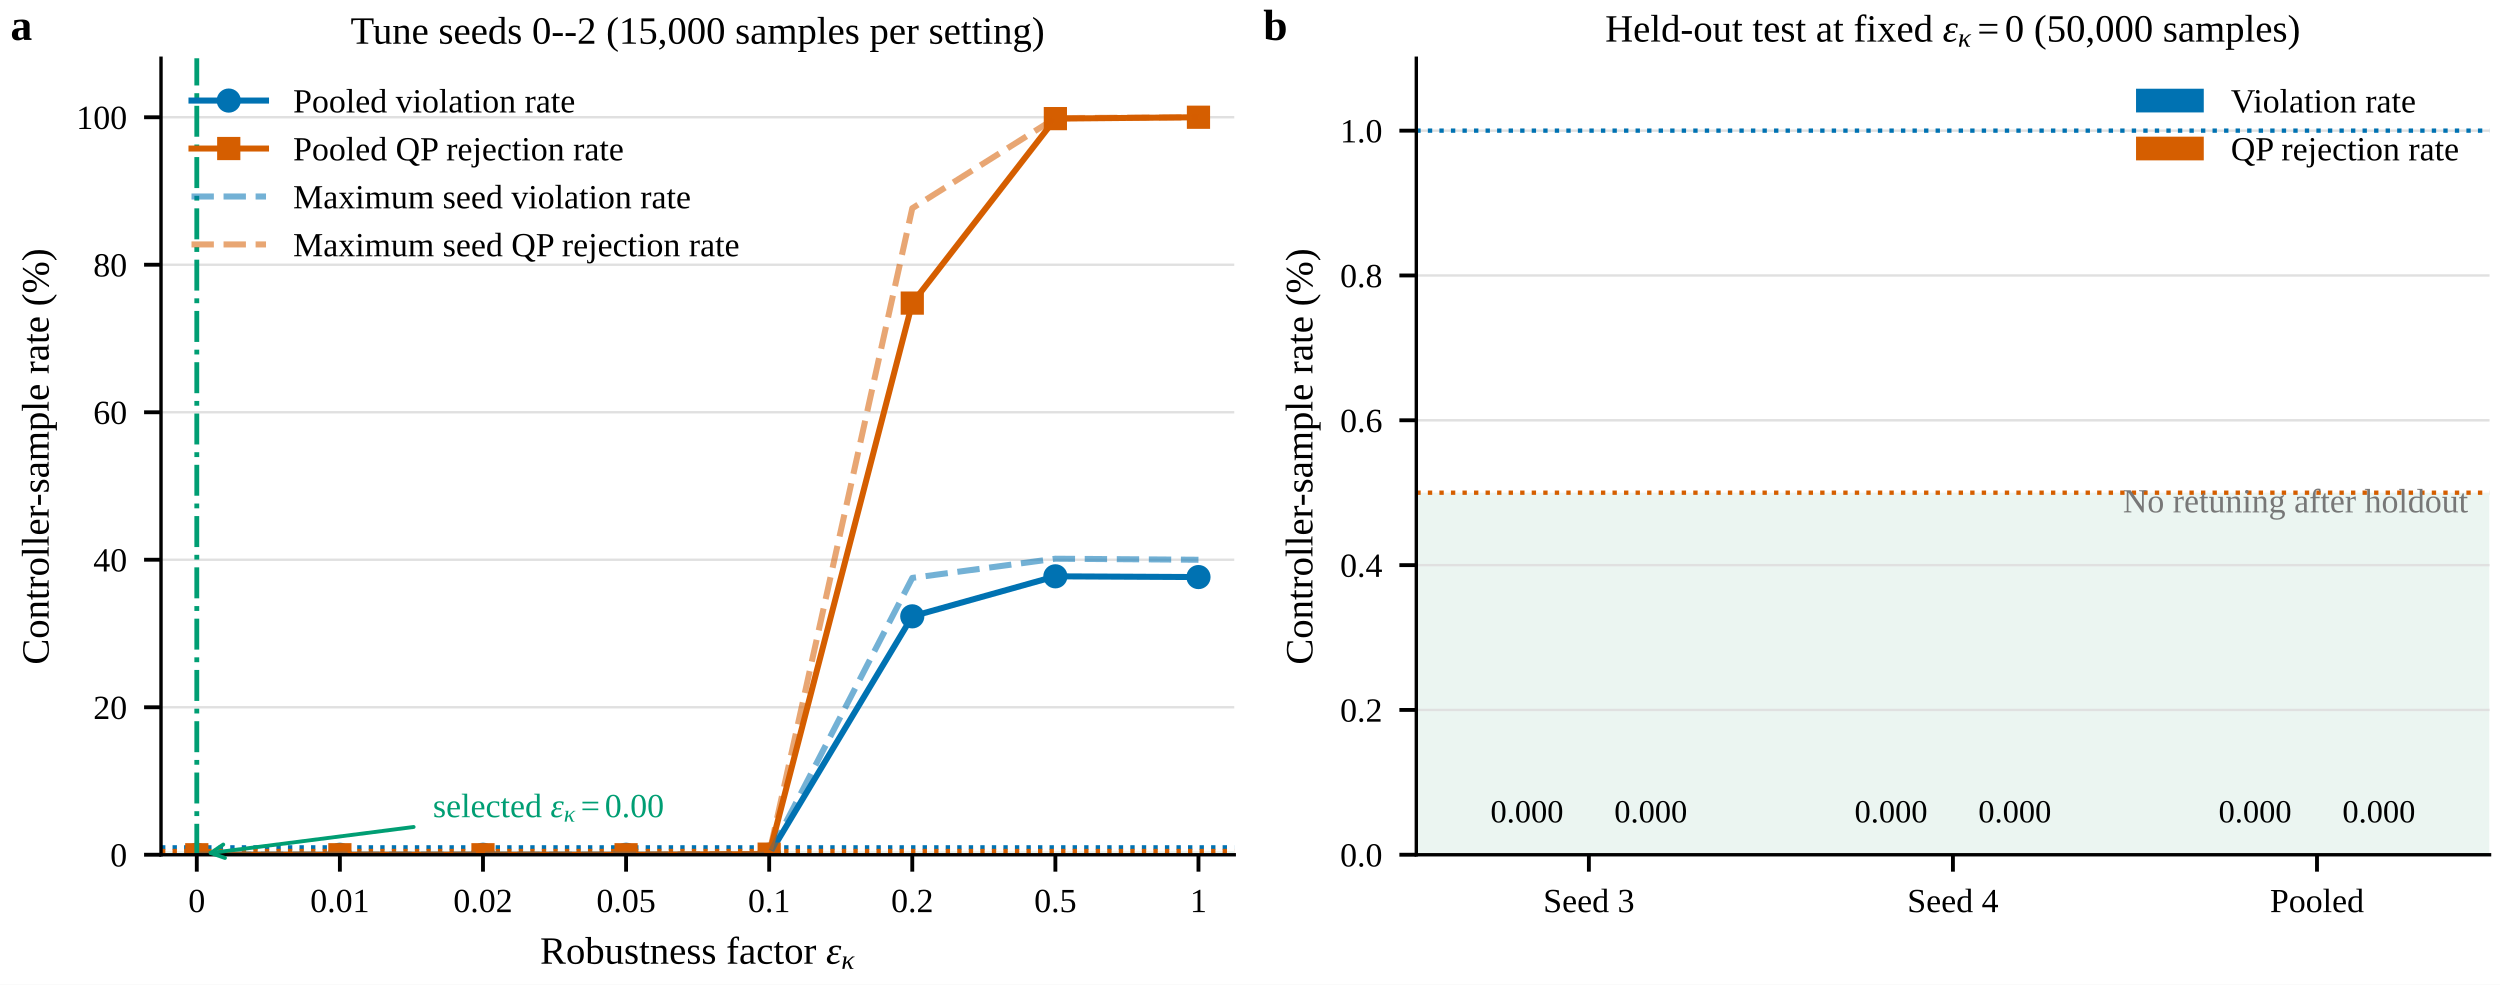
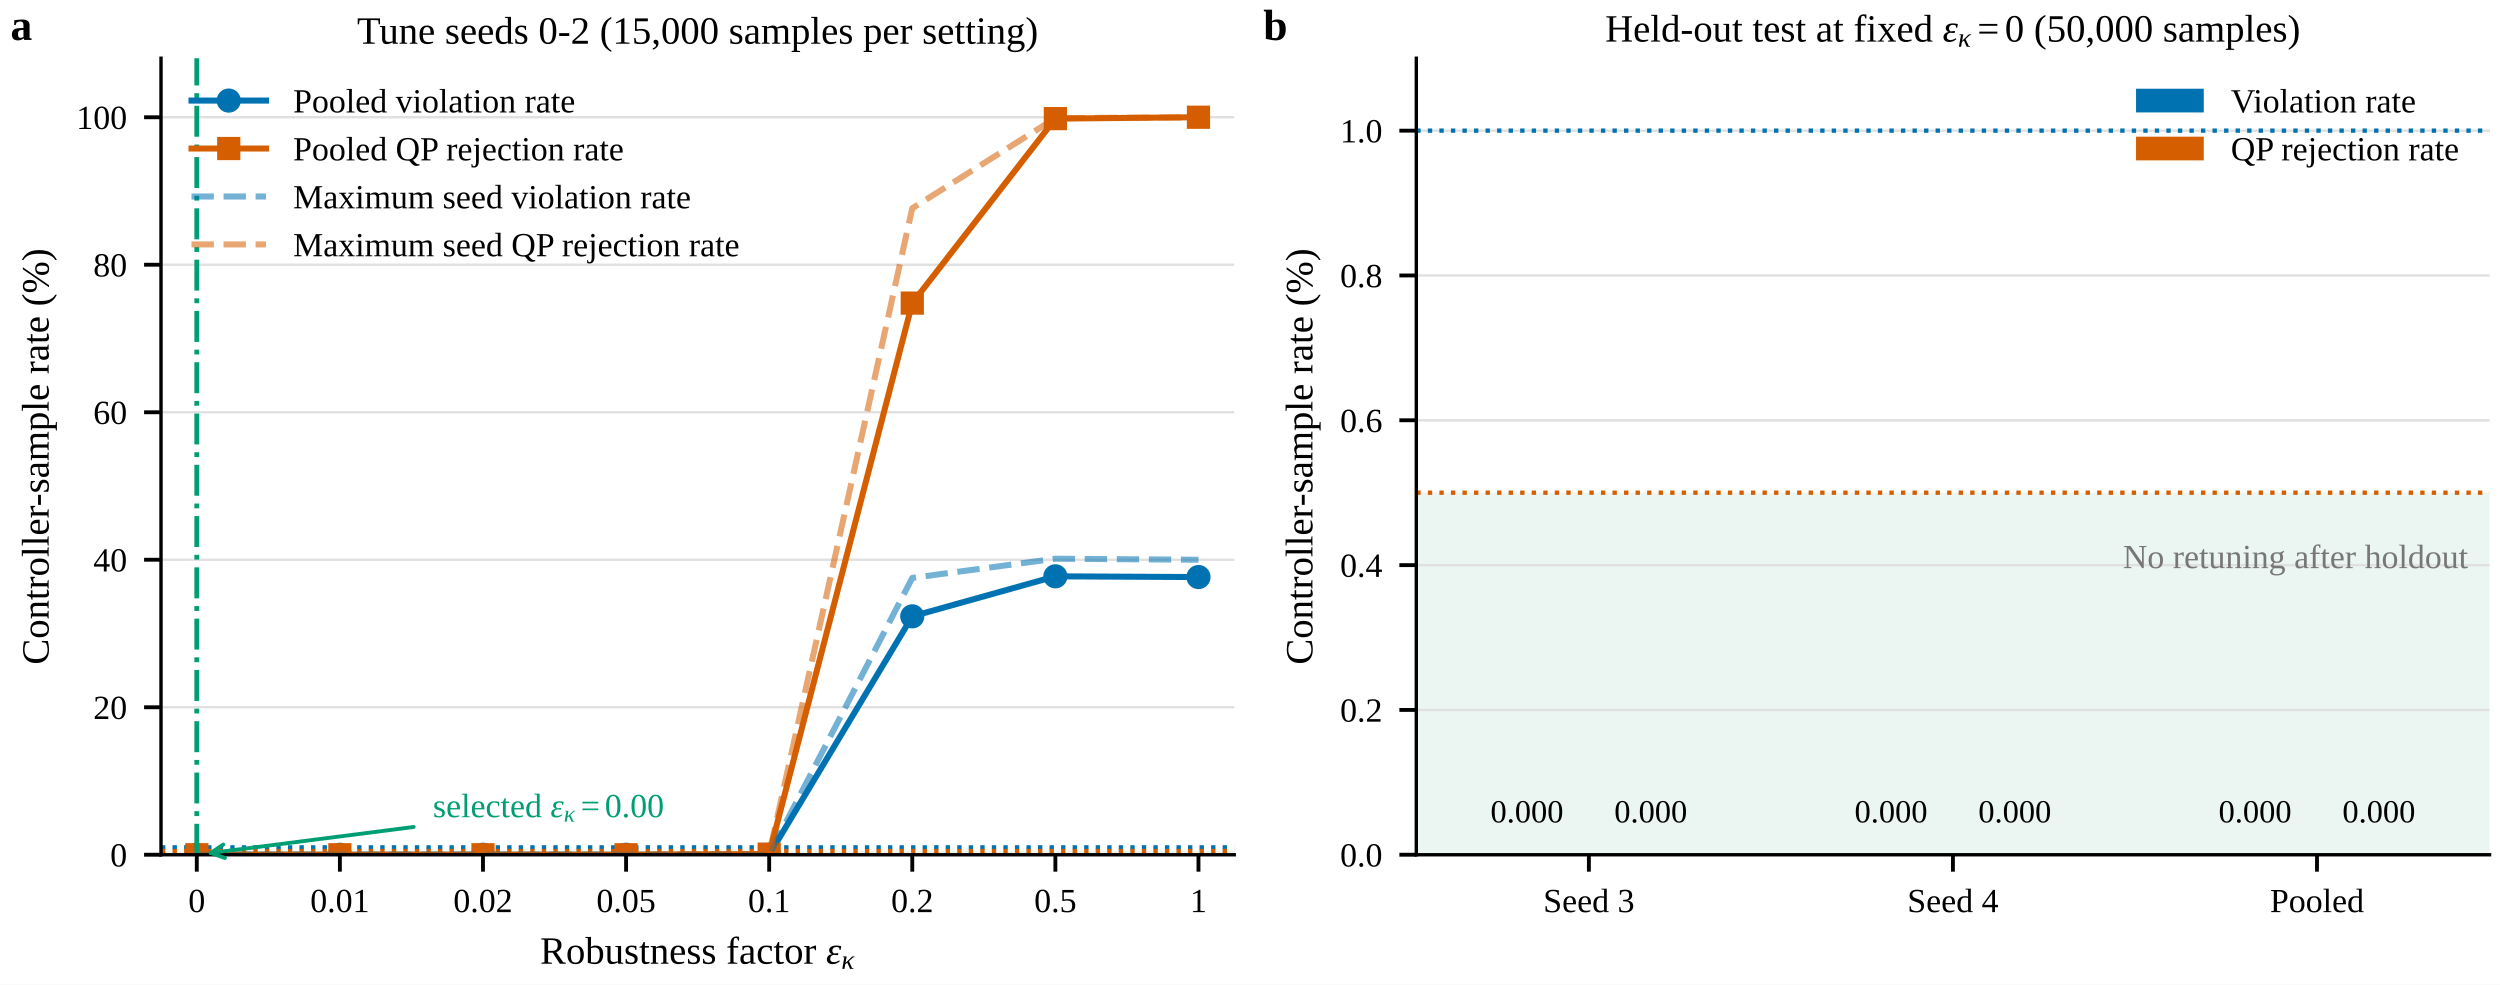
<svg xmlns="http://www.w3.org/2000/svg" xmlns:xlink="http://www.w3.org/1999/xlink" width="516.713pt" height="203.517pt" viewBox="0 0 516.713 203.517" version="1.1">
  <defs>
    <style type="text/css">*{stroke-linejoin: round; stroke-linecap: butt}</style>
  </defs>
  <g id="figure_1">
    <g id="patch_1">
-       <path d="M 0 203.517 L 516.713 203.517 L 516.713 0 L 0 0 z " style="fill: #ffffff" />
+       <path d="M 0 203.517  L 516.713 203.517  L 516.713 0  L 0 0  z " style="fill: #ffffff" />
    </g>
    <g id="axes_1">
      <g id="patch_2">
-         <path d="M 33.279 176.666 L 255.1 176.666 L 255.1 12.038 L 33.279 12.038 z " style="fill: #ffffff" />
+         <path d="M 33.279 176.666  L 255.1 176.666  L 255.1 12.038  L 33.279 12.038  z " style="fill: #ffffff" />
      </g>
      <g id="patch_3">
-         <path d="M 33.279 176.666 L 255.1 176.666 L 255.1 175.904 L 33.279 175.904 z " clip-path="url(#p8510aa5061)" style="fill: #e8f3ee; opacity: 0.85" />
+         <path d="M 33.279 176.666  L 255.1 176.666  L 255.1 175.904  L 33.279 175.904  z " clip-path="url(#pc41a333dc2)" style="fill: #e8f3ee; opacity: 0.85" />
      </g>
      <g id="matplotlib.axis_1">
        <g id="xtick_1">
          <g id="line2d_1">
            <defs>
-               <path id="m6b7384f5f1" d="M 0 0 L 0 3.5 " style="stroke: #000000; stroke-width: 0.8" />
+               <path id="mc915771040" d="M 0 0  L 0 3.5  " style="stroke: #000000; stroke-width: 0.8" />
            </defs>
            <g>
-               <use xlink:href="#m6b7384f5f1" x="40.673" y="176.666" style="stroke: #000000; stroke-width: 0.8" />
+               <use xlink:href="#mc915771040" x="40.673" y="176.666" style="stroke: #000000; stroke-width: 0.8" />
            </g>
          </g>
          <g id="text_1">
            <text style="font-size: 7px; font-family: 'Times New Roman', 'Times', 'Liberation Serif', serif; text-anchor: middle" x="40.673" y="188.52" transform="rotate(-0 40.67268 188.5197)">0</text>
          </g>
        </g>
        <g id="xtick_2">
          <g id="line2d_2">
            <g>
-               <use xlink:href="#m6b7384f5f1" x="70.249" y="176.666" style="stroke: #000000; stroke-width: 0.8" />
+               <use xlink:href="#mc915771040" x="70.249" y="176.666" style="stroke: #000000; stroke-width: 0.8" />
            </g>
          </g>
          <g id="text_2">
            <text style="font-size: 7px; font-family: 'Times New Roman', 'Times', 'Liberation Serif', serif; text-anchor: middle" x="70.249" y="188.52" transform="rotate(-0 70.24892 188.5197)">0.01</text>
          </g>
        </g>
        <g id="xtick_3">
          <g id="line2d_3">
            <g>
-               <use xlink:href="#m6b7384f5f1" x="99.825" y="176.666" style="stroke: #000000; stroke-width: 0.8" />
+               <use xlink:href="#mc915771040" x="99.825" y="176.666" style="stroke: #000000; stroke-width: 0.8" />
            </g>
          </g>
          <g id="text_3">
            <text style="font-size: 7px; font-family: 'Times New Roman', 'Times', 'Liberation Serif', serif; text-anchor: middle" x="99.825" y="188.52" transform="rotate(-0 99.82517 188.5197)">0.02</text>
          </g>
        </g>
        <g id="xtick_4">
          <g id="line2d_4">
            <g>
-               <use xlink:href="#m6b7384f5f1" x="129.401" y="176.666" style="stroke: #000000; stroke-width: 0.8" />
+               <use xlink:href="#mc915771040" x="129.401" y="176.666" style="stroke: #000000; stroke-width: 0.8" />
            </g>
          </g>
          <g id="text_4">
            <text style="font-size: 7px; font-family: 'Times New Roman', 'Times', 'Liberation Serif', serif; text-anchor: middle" x="129.401" y="188.52" transform="rotate(-0 129.4014 188.5197)">0.05</text>
          </g>
        </g>
        <g id="xtick_5">
          <g id="line2d_5">
            <g>
-               <use xlink:href="#m6b7384f5f1" x="158.978" y="176.666" style="stroke: #000000; stroke-width: 0.8" />
+               <use xlink:href="#mc915771040" x="158.978" y="176.666" style="stroke: #000000; stroke-width: 0.8" />
            </g>
          </g>
          <g id="text_5">
            <text style="font-size: 7px; font-family: 'Times New Roman', 'Times', 'Liberation Serif', serif; text-anchor: middle" x="158.978" y="188.52" transform="rotate(-0 158.9777 188.5197)">0.1</text>
          </g>
        </g>
        <g id="xtick_6">
          <g id="line2d_6">
            <g>
-               <use xlink:href="#m6b7384f5f1" x="188.554" y="176.666" style="stroke: #000000; stroke-width: 0.8" />
+               <use xlink:href="#mc915771040" x="188.554" y="176.666" style="stroke: #000000; stroke-width: 0.8" />
            </g>
          </g>
          <g id="text_6">
            <text style="font-size: 7px; font-family: 'Times New Roman', 'Times', 'Liberation Serif', serif; text-anchor: middle" x="188.554" y="188.52" transform="rotate(-0 188.5539 188.5197)">0.2</text>
          </g>
        </g>
        <g id="xtick_7">
          <g id="line2d_7">
            <g>
-               <use xlink:href="#m6b7384f5f1" x="218.13" y="176.666" style="stroke: #000000; stroke-width: 0.8" />
+               <use xlink:href="#mc915771040" x="218.13" y="176.666" style="stroke: #000000; stroke-width: 0.8" />
            </g>
          </g>
          <g id="text_7">
            <text style="font-size: 7px; font-family: 'Times New Roman', 'Times', 'Liberation Serif', serif; text-anchor: middle" x="218.13" y="188.52" transform="rotate(-0 218.1301 188.5197)">0.5</text>
          </g>
        </g>
        <g id="xtick_8">
          <g id="line2d_8">
            <g>
-               <use xlink:href="#m6b7384f5f1" x="247.706" y="176.666" style="stroke: #000000; stroke-width: 0.8" />
+               <use xlink:href="#mc915771040" x="247.706" y="176.666" style="stroke: #000000; stroke-width: 0.8" />
            </g>
          </g>
          <g id="text_8">
            <text style="font-size: 7px; font-family: 'Times New Roman', 'Times', 'Liberation Serif', serif; text-anchor: middle" x="247.706" y="188.52" transform="rotate(-0 247.7064 188.5197)">1</text>
          </g>
        </g>
        <g id="text_9">
          <g transform="translate(111.6295 199.6305)">
            <text>
              <tspan x="0" y="-0.438" style="font-size: 8px; font-family: 'Times New Roman'">R</tspan>
              <tspan x="5.336" y="-0.438" style="font-size: 8px; font-family: 'Times New Roman'">o</tspan>
              <tspan x="9.336" y="-0.438" style="font-size: 8px; font-family: 'Times New Roman'">b</tspan>
              <tspan x="13.336" y="-0.438" style="font-size: 8px; font-family: 'Times New Roman'">u</tspan>
              <tspan x="17.336" y="-0.438" style="font-size: 8px; font-family: 'Times New Roman'">s</tspan>
              <tspan x="20.449" y="-0.438" style="font-size: 8px; font-family: 'Times New Roman'">t</tspan>
              <tspan x="22.672" y="-0.438" style="font-size: 8px; font-family: 'Times New Roman'">n</tspan>
              <tspan x="26.672" y="-0.438" style="font-size: 8px; font-family: 'Times New Roman'">e</tspan>
              <tspan x="30.223" y="-0.438" style="font-size: 8px; font-family: 'Times New Roman'">s</tspan>
              <tspan x="33.336" y="-0.438" style="font-size: 8px; font-family: 'Times New Roman'">s</tspan>
              <tspan x="36.449" y="-0.438" style="font-size: 8px; font-family: 'Times New Roman'"> </tspan>
              <tspan x="38.449" y="-0.438" style="font-size: 8px; font-family: 'Times New Roman'">f</tspan>
              <tspan x="41.113" y="-0.438" style="font-size: 8px; font-family: 'Times New Roman'">a</tspan>
              <tspan x="44.664" y="-0.438" style="font-size: 8px; font-family: 'Times New Roman'">c</tspan>
              <tspan x="48.215" y="-0.438" style="font-size: 8px; font-family: 'Times New Roman'">t</tspan>
              <tspan x="50.438" y="-0.438" style="font-size: 8px; font-family: 'Times New Roman'">o</tspan>
              <tspan x="54.438" y="-0.438" style="font-size: 8px; font-family: 'Times New Roman'">r</tspan>
              <tspan x="57.102" y="-0.438" style="font-size: 8px; font-family: 'Times New Roman'"> </tspan>
              <tspan x="59.102" y="-0.438" style="font-style: italic; font-size: 8px; font-family: 'Times New Roman'">ε</tspan>
              <tspan x="62.254" y="0.622" style="font-style: italic; font-size: 5.6px; font-family: 'Times New Roman'">κ</tspan>
            </text>
          </g>
        </g>
      </g>
      <g id="matplotlib.axis_2">
        <g id="ytick_1">
          <g id="line2d_9">
-             <path d="M 33.279 176.666 L 255.1 176.666 " clip-path="url(#p8510aa5061)" style="fill: none; stroke: #e0e0e0; stroke-width: 0.5; stroke-linecap: square" />
+             <path d="M 33.279 176.666  L 255.1 176.666  " clip-path="url(#pc41a333dc2)" style="fill: none; stroke: #e0e0e0; stroke-width: 0.5; stroke-linecap: square" />
          </g>
          <g id="line2d_10">
            <defs>
-               <path id="m556e5dc97e" d="M 0 0 L -3.5 0 " style="stroke: #000000; stroke-width: 0.8" />
+               <path id="m467770a09e" d="M 0 0  L -3.5 0  " style="stroke: #000000; stroke-width: 0.8" />
            </defs>
            <g>
-               <use xlink:href="#m556e5dc97e" x="33.279" y="176.666" style="stroke: #000000; stroke-width: 0.8" />
+               <use xlink:href="#m467770a09e" x="33.279" y="176.666" style="stroke: #000000; stroke-width: 0.8" />
            </g>
          </g>
          <g id="text_10">
            <text style="font-size: 7px; font-family: 'Times New Roman', 'Times', 'Liberation Serif', serif; text-anchor: end" x="26.279" y="179.093" transform="rotate(-0 26.27862 179.093)">0</text>
          </g>
        </g>
        <g id="ytick_2">
          <g id="line2d_11">
-             <path d="M 33.279 146.179 L 255.1 146.179 " clip-path="url(#p8510aa5061)" style="fill: none; stroke: #e0e0e0; stroke-width: 0.5; stroke-linecap: square" />
+             <path d="M 33.279 146.179  L 255.1 146.179  " clip-path="url(#pc41a333dc2)" style="fill: none; stroke: #e0e0e0; stroke-width: 0.5; stroke-linecap: square" />
          </g>
          <g id="line2d_12">
            <g>
-               <use xlink:href="#m556e5dc97e" x="33.279" y="146.179" style="stroke: #000000; stroke-width: 0.8" />
+               <use xlink:href="#m467770a09e" x="33.279" y="146.179" style="stroke: #000000; stroke-width: 0.8" />
            </g>
          </g>
          <g id="text_11">
            <text style="font-size: 7px; font-family: 'Times New Roman', 'Times', 'Liberation Serif', serif; text-anchor: end" x="26.279" y="148.606" transform="rotate(-0 26.27862 148.6062)">20</text>
          </g>
        </g>
        <g id="ytick_3">
          <g id="line2d_13">
-             <path d="M 33.279 115.693 L 255.1 115.693 " clip-path="url(#p8510aa5061)" style="fill: none; stroke: #e0e0e0; stroke-width: 0.5; stroke-linecap: square" />
+             <path d="M 33.279 115.693  L 255.1 115.693  " clip-path="url(#pc41a333dc2)" style="fill: none; stroke: #e0e0e0; stroke-width: 0.5; stroke-linecap: square" />
          </g>
          <g id="line2d_14">
            <g>
-               <use xlink:href="#m556e5dc97e" x="33.279" y="115.693" style="stroke: #000000; stroke-width: 0.8" />
+               <use xlink:href="#m467770a09e" x="33.279" y="115.693" style="stroke: #000000; stroke-width: 0.8" />
            </g>
          </g>
          <g id="text_12">
            <text style="font-size: 7px; font-family: 'Times New Roman', 'Times', 'Liberation Serif', serif; text-anchor: end" x="26.279" y="118.119" transform="rotate(-0 26.27862 118.1194)">40</text>
          </g>
        </g>
        <g id="ytick_4">
          <g id="line2d_15">
-             <path d="M 33.279 85.206 L 255.1 85.206 " clip-path="url(#p8510aa5061)" style="fill: none; stroke: #e0e0e0; stroke-width: 0.5; stroke-linecap: square" />
+             <path d="M 33.279 85.206  L 255.1 85.206  " clip-path="url(#pc41a333dc2)" style="fill: none; stroke: #e0e0e0; stroke-width: 0.5; stroke-linecap: square" />
          </g>
          <g id="line2d_16">
            <g>
-               <use xlink:href="#m556e5dc97e" x="33.279" y="85.206" style="stroke: #000000; stroke-width: 0.8" />
+               <use xlink:href="#m467770a09e" x="33.279" y="85.206" style="stroke: #000000; stroke-width: 0.8" />
            </g>
          </g>
          <g id="text_13">
            <text style="font-size: 7px; font-family: 'Times New Roman', 'Times', 'Liberation Serif', serif; text-anchor: end" x="26.279" y="87.633" transform="rotate(-0 26.27862 87.63268)">60</text>
          </g>
        </g>
        <g id="ytick_5">
          <g id="line2d_17">
-             <path d="M 33.279 54.719 L 255.1 54.719 " clip-path="url(#p8510aa5061)" style="fill: none; stroke: #e0e0e0; stroke-width: 0.5; stroke-linecap: square" />
+             <path d="M 33.279 54.719  L 255.1 54.719  " clip-path="url(#pc41a333dc2)" style="fill: none; stroke: #e0e0e0; stroke-width: 0.5; stroke-linecap: square" />
          </g>
          <g id="line2d_18">
            <g>
-               <use xlink:href="#m556e5dc97e" x="33.279" y="54.719" style="stroke: #000000; stroke-width: 0.8" />
+               <use xlink:href="#m467770a09e" x="33.279" y="54.719" style="stroke: #000000; stroke-width: 0.8" />
            </g>
          </g>
          <g id="text_14">
            <text style="font-size: 7px; font-family: 'Times New Roman', 'Times', 'Liberation Serif', serif; text-anchor: end" x="26.279" y="57.146" transform="rotate(-0 26.27862 57.14593)">80</text>
          </g>
        </g>
        <g id="ytick_6">
          <g id="line2d_19">
-             <path d="M 33.279 24.232 L 255.1 24.232 " clip-path="url(#p8510aa5061)" style="fill: none; stroke: #e0e0e0; stroke-width: 0.5; stroke-linecap: square" />
+             <path d="M 33.279 24.232  L 255.1 24.232  " clip-path="url(#pc41a333dc2)" style="fill: none; stroke: #e0e0e0; stroke-width: 0.5; stroke-linecap: square" />
          </g>
          <g id="line2d_20">
            <g>
-               <use xlink:href="#m556e5dc97e" x="33.279" y="24.232" style="stroke: #000000; stroke-width: 0.8" />
+               <use xlink:href="#m467770a09e" x="33.279" y="24.232" style="stroke: #000000; stroke-width: 0.8" />
            </g>
          </g>
          <g id="text_15">
            <text style="font-size: 7px; font-family: 'Times New Roman', 'Times', 'Liberation Serif', serif; text-anchor: end" x="26.279" y="26.659" transform="rotate(-0 26.27862 26.65917)">100</text>
          </g>
        </g>
        <g id="text_16">
          <text style="font-size: 8px; font-family: 'Times New Roman', 'Times', 'Liberation Serif', serif; text-anchor: middle" x="10.052" y="94.352" transform="rotate(-90 10.05206 94.35195)">Controller-sample rate (%)</text>
        </g>
      </g>
      <g id="line2d_21">
-         <path d="M 33.279 175.142 L 255.1 175.142 " clip-path="url(#p8510aa5061)" style="fill: none; stroke-dasharray: 0.9,1.485; stroke-dashoffset: 0; stroke: #0072b2; stroke-width: 0.9" />
+         <path d="M 33.279 175.142  L 255.1 175.142  " clip-path="url(#pc41a333dc2)" style="fill: none; stroke-dasharray: 0.9,1.485; stroke-dashoffset: 0; stroke: #0072b2; stroke-width: 0.9" />
      </g>
      <g id="line2d_22">
-         <path d="M 33.279 175.904 L 255.1 175.904 " clip-path="url(#p8510aa5061)" style="fill: none; stroke-dasharray: 0.9,1.485; stroke-dashoffset: 0; stroke: #d55e00; stroke-width: 0.9" />
+         <path d="M 33.279 175.904  L 255.1 175.904  " clip-path="url(#pc41a333dc2)" style="fill: none; stroke-dasharray: 0.9,1.485; stroke-dashoffset: 0; stroke: #d55e00; stroke-width: 0.9" />
      </g>
      <g id="line2d_23">
-         <path d="M 40.673 176.666 L 70.249 176.666 L 99.825 176.666 L 129.401 176.666 L 158.978 176.666 L 188.554 127.389 L 218.13 119.117 L 247.706 119.27 " clip-path="url(#p8510aa5061)" style="fill: none; stroke: #0072b2; stroke-width: 1.25; stroke-linecap: square" />
+         <path d="M 40.673 176.666  L 70.249 176.666  L 99.825 176.666  L 129.401 176.666  L 158.978 176.666  L 188.554 127.389  L 218.13 119.117  L 247.706 119.27  " clip-path="url(#pc41a333dc2)" style="fill: none; stroke: #0072b2; stroke-width: 1.25; stroke-linecap: square" />
        <defs>
-           <path id="mecbf186c7b" d="M 0 2 C 0.53 2 1.039 1.789 1.414 1.414 C 1.789 1.039 2 0.53 2 0 C 2 -0.53 1.789 -1.039 1.414 -1.414 C 1.039 -1.789 0.53 -2 0 -2 C -0.53 -2 -1.039 -1.789 -1.414 -1.414 C -1.789 -1.039 -2 -0.53 -2 0 C -2 0.53 -1.789 1.039 -1.414 1.414 C -1.039 1.789 -0.53 2 0 2 z " style="stroke: #0072b2" />
+           <path id="m1c7f1dcaca" d="M 0 2  C 0.53 2 1.039 1.789 1.414 1.414  C 1.789 1.039 2 0.53 2 0  C 2 -0.53 1.789 -1.039 1.414 -1.414  C 1.039 -1.789 0.53 -2 0 -2  C -0.53 -2 -1.039 -1.789 -1.414 -1.414  C -1.789 -1.039 -2 -0.53 -2 0  C -2 0.53 -1.789 1.039 -1.414 1.414  C -1.039 1.789 -0.53 2 0 2  z " style="stroke: #0072b2" />
        </defs>
-         <g clip-path="url(#p8510aa5061)">
-           <use xlink:href="#mecbf186c7b" x="40.673" y="176.666" style="fill: #0072b2; stroke: #0072b2" />
-           <use xlink:href="#mecbf186c7b" x="70.249" y="176.666" style="fill: #0072b2; stroke: #0072b2" />
-           <use xlink:href="#mecbf186c7b" x="99.825" y="176.666" style="fill: #0072b2; stroke: #0072b2" />
-           <use xlink:href="#mecbf186c7b" x="129.401" y="176.666" style="fill: #0072b2; stroke: #0072b2" />
-           <use xlink:href="#mecbf186c7b" x="158.978" y="176.666" style="fill: #0072b2; stroke: #0072b2" />
-           <use xlink:href="#mecbf186c7b" x="188.554" y="127.389" style="fill: #0072b2; stroke: #0072b2" />
-           <use xlink:href="#mecbf186c7b" x="218.13" y="119.117" style="fill: #0072b2; stroke: #0072b2" />
-           <use xlink:href="#mecbf186c7b" x="247.706" y="119.27" style="fill: #0072b2; stroke: #0072b2" />
+         <g clip-path="url(#pc41a333dc2)">
+           <use xlink:href="#m1c7f1dcaca" x="40.673" y="176.666" style="fill: #0072b2; stroke: #0072b2" />
+           <use xlink:href="#m1c7f1dcaca" x="70.249" y="176.666" style="fill: #0072b2; stroke: #0072b2" />
+           <use xlink:href="#m1c7f1dcaca" x="99.825" y="176.666" style="fill: #0072b2; stroke: #0072b2" />
+           <use xlink:href="#m1c7f1dcaca" x="129.401" y="176.666" style="fill: #0072b2; stroke: #0072b2" />
+           <use xlink:href="#m1c7f1dcaca" x="158.978" y="176.666" style="fill: #0072b2; stroke: #0072b2" />
+           <use xlink:href="#m1c7f1dcaca" x="188.554" y="127.389" style="fill: #0072b2; stroke: #0072b2" />
+           <use xlink:href="#m1c7f1dcaca" x="218.13" y="119.117" style="fill: #0072b2; stroke: #0072b2" />
+           <use xlink:href="#m1c7f1dcaca" x="247.706" y="119.27" style="fill: #0072b2; stroke: #0072b2" />
        </g>
      </g>
      <g id="line2d_24">
-         <path d="M 40.673 176.666 L 70.249 176.666 L 99.825 176.666 L 129.401 176.666 L 158.978 176.534 L 188.554 62.646 L 218.13 24.517 L 247.706 24.232 " clip-path="url(#p8510aa5061)" style="fill: none; stroke: #d55e00; stroke-width: 1.25; stroke-linecap: square" />
+         <path d="M 40.673 176.666  L 70.249 176.666  L 99.825 176.666  L 129.401 176.666  L 158.978 176.534  L 188.554 62.646  L 218.13 24.517  L 247.706 24.232  " clip-path="url(#pc41a333dc2)" style="fill: none; stroke: #d55e00; stroke-width: 1.25; stroke-linecap: square" />
        <defs>
-           <path id="md9a13db698" d="M -1.9 1.9 L 1.9 1.9 L 1.9 -1.9 L -1.9 -1.9 z " style="stroke: #d55e00; stroke-linejoin: miter" />
+           <path id="m4a860e369f" d="M -1.9 1.9  L 1.9 1.9  L 1.9 -1.9  L -1.9 -1.9  z " style="stroke: #d55e00; stroke-linejoin: miter" />
        </defs>
-         <g clip-path="url(#p8510aa5061)">
-           <use xlink:href="#md9a13db698" x="40.673" y="176.666" style="fill: #d55e00; stroke: #d55e00; stroke-linejoin: miter" />
-           <use xlink:href="#md9a13db698" x="70.249" y="176.666" style="fill: #d55e00; stroke: #d55e00; stroke-linejoin: miter" />
-           <use xlink:href="#md9a13db698" x="99.825" y="176.666" style="fill: #d55e00; stroke: #d55e00; stroke-linejoin: miter" />
-           <use xlink:href="#md9a13db698" x="129.401" y="176.666" style="fill: #d55e00; stroke: #d55e00; stroke-linejoin: miter" />
-           <use xlink:href="#md9a13db698" x="158.978" y="176.534" style="fill: #d55e00; stroke: #d55e00; stroke-linejoin: miter" />
-           <use xlink:href="#md9a13db698" x="188.554" y="62.646" style="fill: #d55e00; stroke: #d55e00; stroke-linejoin: miter" />
-           <use xlink:href="#md9a13db698" x="218.13" y="24.517" style="fill: #d55e00; stroke: #d55e00; stroke-linejoin: miter" />
-           <use xlink:href="#md9a13db698" x="247.706" y="24.232" style="fill: #d55e00; stroke: #d55e00; stroke-linejoin: miter" />
+         <g clip-path="url(#pc41a333dc2)">
+           <use xlink:href="#m4a860e369f" x="40.673" y="176.666" style="fill: #d55e00; stroke: #d55e00; stroke-linejoin: miter" />
+           <use xlink:href="#m4a860e369f" x="70.249" y="176.666" style="fill: #d55e00; stroke: #d55e00; stroke-linejoin: miter" />
+           <use xlink:href="#m4a860e369f" x="99.825" y="176.666" style="fill: #d55e00; stroke: #d55e00; stroke-linejoin: miter" />
+           <use xlink:href="#m4a860e369f" x="129.401" y="176.666" style="fill: #d55e00; stroke: #d55e00; stroke-linejoin: miter" />
+           <use xlink:href="#m4a860e369f" x="158.978" y="176.534" style="fill: #d55e00; stroke: #d55e00; stroke-linejoin: miter" />
+           <use xlink:href="#m4a860e369f" x="188.554" y="62.646" style="fill: #d55e00; stroke: #d55e00; stroke-linejoin: miter" />
+           <use xlink:href="#m4a860e369f" x="218.13" y="24.517" style="fill: #d55e00; stroke: #d55e00; stroke-linejoin: miter" />
+           <use xlink:href="#m4a860e369f" x="247.706" y="24.232" style="fill: #d55e00; stroke: #d55e00; stroke-linejoin: miter" />
        </g>
      </g>
      <g id="line2d_25">
-         <path d="M 40.673 176.666 L 70.249 176.666 L 99.825 176.666 L 129.401 176.666 L 158.978 176.666 L 188.554 119.443 L 218.13 115.479 L 247.706 115.693 " clip-path="url(#p8510aa5061)" style="fill: none; stroke-dasharray: 4.625,2; stroke-dashoffset: 0; stroke: #0072b2; stroke-opacity: 0.55; stroke-width: 1.25" />
+         <path d="M 40.673 176.666  L 70.249 176.666  L 99.825 176.666  L 129.401 176.666  L 158.978 176.666  L 188.554 119.443  L 218.13 115.479  L 247.706 115.693  " clip-path="url(#pc41a333dc2)" style="fill: none; stroke-dasharray: 4.625,2; stroke-dashoffset: 0; stroke: #0072b2; stroke-opacity: 0.55; stroke-width: 1.25" />
      </g>
      <g id="line2d_26">
-         <path d="M 40.673 176.666 L 70.249 176.666 L 99.825 176.666 L 129.401 176.666 L 158.978 176.483 L 188.554 43.043 L 218.13 24.415 L 247.706 24.232 " clip-path="url(#p8510aa5061)" style="fill: none; stroke-dasharray: 4.625,2; stroke-dashoffset: 0; stroke: #d55e00; stroke-opacity: 0.55; stroke-width: 1.25" />
+         <path d="M 40.673 176.666  L 70.249 176.666  L 99.825 176.666  L 129.401 176.666  L 158.978 176.483  L 188.554 43.043  L 218.13 24.415  L 247.706 24.232  " clip-path="url(#pc41a333dc2)" style="fill: none; stroke-dasharray: 4.625,2; stroke-dashoffset: 0; stroke: #d55e00; stroke-opacity: 0.55; stroke-width: 1.25" />
      </g>
      <g id="line2d_27">
-         <path d="M 40.673 176.666 L 40.673 12.038 " clip-path="url(#p8510aa5061)" style="fill: none; stroke-dasharray: 6.4,1.6,1,1.6; stroke-dashoffset: 0; stroke: #009e73" />
+         <path d="M 40.673 176.666  L 40.673 12.038  " clip-path="url(#pc41a333dc2)" style="fill: none; stroke-dasharray: 6.4,1.6,1,1.6; stroke-dashoffset: 0; stroke: #009e73" />
      </g>
      <g id="patch_4">
-         <path d="M 33.279 176.666 L 33.279 12.038 " style="fill: none; stroke: #000000; stroke-width: 0.7; stroke-linejoin: miter; stroke-linecap: square" />
+         <path d="M 33.279 176.666  L 33.279 12.038  " style="fill: none; stroke: #000000; stroke-width: 0.7; stroke-linejoin: miter; stroke-linecap: square" />
      </g>
      <g id="patch_5">
-         <path d="M 33.279 176.666 L 255.1 176.666 " style="fill: none; stroke: #000000; stroke-width: 0.7; stroke-linejoin: miter; stroke-linecap: square" />
+         <path d="M 33.279 176.666  L 255.1 176.666  " style="fill: none; stroke: #000000; stroke-width: 0.7; stroke-linejoin: miter; stroke-linecap: square" />
      </g>
      <g id="patch_6">
-         <path d="M 85.491 170.923 Q 64.073 173.668 43.543 176.298 " style="fill: none; stroke: #009e73; stroke-width: 0.8; stroke-linecap: round" />
-         <path d="M 46.498 177.331 L 43.543 176.298 L 46.142 174.554 " style="fill: none; stroke: #009e73; stroke-width: 0.8; stroke-linecap: round" />
+         <path d="M 85.491 170.923  Q 64.073 173.668 43.543 176.298  " style="fill: none; stroke: #009e73; stroke-width: 0.8; stroke-linecap: round" />
+         <path d="M 46.498 177.331  L 43.543 176.298  L 46.142 174.554  " style="fill: none; stroke: #009e73; stroke-width: 0.8; stroke-linecap: round" />
      </g>
      <g id="text_17">
        <g style="fill: #009e73" transform="translate(89.47348 169.0445)">
          <text>
            <tspan x="0" y="-0.141" style="font-size: 7px; font-family: 'Times New Roman'; fill: #009e73">s</tspan>
            <tspan x="2.724" y="-0.141" style="font-size: 7px; font-family: 'Times New Roman'; fill: #009e73">e</tspan>
            <tspan x="5.831" y="-0.141" style="font-size: 7px; font-family: 'Times New Roman'; fill: #009e73">l</tspan>
            <tspan x="7.776" y="-0.141" style="font-size: 7px; font-family: 'Times New Roman'; fill: #009e73">e</tspan>
            <tspan x="10.883" y="-0.141" style="font-size: 7px; font-family: 'Times New Roman'; fill: #009e73">c</tspan>
            <tspan x="13.99" y="-0.141" style="font-size: 7px; font-family: 'Times New Roman'; fill: #009e73">t</tspan>
            <tspan x="15.935" y="-0.141" style="font-size: 7px; font-family: 'Times New Roman'; fill: #009e73">e</tspan>
            <tspan x="19.042" y="-0.141" style="font-size: 7px; font-family: 'Times New Roman'; fill: #009e73">d</tspan>
            <tspan x="22.542" y="-0.141" style="font-size: 7px; font-family: 'Times New Roman'; fill: #009e73"> </tspan>
            <tspan x="30.567" y="-0.141" style="font-size: 7px; font-family: 'Times New Roman'; fill: #009e73">=</tspan>
            <tspan x="35.526" y="-0.141" style="font-size: 7px; font-family: 'Times New Roman'; fill: #009e73">0</tspan>
            <tspan x="39.026" y="-0.141" style="font-size: 7px; font-family: 'Times New Roman'; fill: #009e73">.</tspan>
            <tspan x="40.776" y="-0.141" style="font-size: 7px; font-family: 'Times New Roman'; fill: #009e73">0</tspan>
            <tspan x="44.276" y="-0.141" style="font-size: 7px; font-family: 'Times New Roman'; fill: #009e73">0</tspan>
            <tspan x="24.292" y="-0.141" style="font-style: italic; font-size: 7px; font-family: 'Times New Roman'; fill: #009e73">ε</tspan>
            <tspan x="27.05" y="0.787" style="font-style: italic; font-size: 4.9px; font-family: 'Times New Roman'; fill: #009e73">κ</tspan>
          </text>
        </g>
      </g>
      <g id="text_18">
        <text style="font-weight: 700; font-size: 9px; font-family: 'Times New Roman', 'Times', 'Liberation Serif', serif; text-anchor: end" x="6.66" y="8.255" transform="rotate(-0 6.66 8.255215)">a</text>
      </g>
      <g id="text_19">
-         <text style="font-size: 8px; font-family: 'Times New Roman', 'Times', 'Liberation Serif', serif; text-anchor: middle" x="144.19" y="9.038" transform="rotate(-0 144.1895 9.037709)">Tune seeds 0--2 (15,000 samples per setting)</text>
+         <text style="font-size: 8px; font-family: 'Times New Roman', 'Times', 'Liberation Serif', serif; text-anchor: middle" x="144.19" y="9.038" transform="rotate(-0 144.1895 9.037709)">Tune seeds 0-2 (15,000 samples per setting)</text>
      </g>
      <g id="legend_1">
        <g id="line2d_28">
-           <path d="M 39.579 20.788 L 47.279 20.788 L 54.979 20.788 " style="fill: none; stroke: #0072b2; stroke-width: 1.25; stroke-linecap: square" />
+           <path d="M 39.579 20.788  L 47.279 20.788  L 54.979 20.788  " style="fill: none; stroke: #0072b2; stroke-width: 1.25; stroke-linecap: square" />
          <g>
-             <use xlink:href="#mecbf186c7b" x="47.279" y="20.788" style="fill: #0072b2; stroke: #0072b2" />
+             <use xlink:href="#m1c7f1dcaca" x="47.279" y="20.788" style="fill: #0072b2; stroke: #0072b2" />
          </g>
        </g>
        <g id="text_20">
          <text style="font-size: 7px; font-family: 'Times New Roman', 'Times', 'Liberation Serif', serif; text-anchor: start" x="60.579" y="23.238" transform="rotate(-0 60.57862 23.23771)">Pooled violation rate</text>
        </g>
        <g id="line2d_29">
-           <path d="M 39.579 30.698 L 47.279 30.698 L 54.979 30.698 " style="fill: none; stroke: #d55e00; stroke-width: 1.25; stroke-linecap: square" />
+           <path d="M 39.579 30.698  L 47.279 30.698  L 54.979 30.698  " style="fill: none; stroke: #d55e00; stroke-width: 1.25; stroke-linecap: square" />
          <g>
-             <use xlink:href="#md9a13db698" x="47.279" y="30.698" style="fill: #d55e00; stroke: #d55e00; stroke-linejoin: miter" />
+             <use xlink:href="#m4a860e369f" x="47.279" y="30.698" style="fill: #d55e00; stroke: #d55e00; stroke-linejoin: miter" />
          </g>
        </g>
        <g id="text_21">
          <text style="font-size: 7px; font-family: 'Times New Roman', 'Times', 'Liberation Serif', serif; text-anchor: start" x="60.579" y="33.148" transform="rotate(-0 60.57862 33.14845)">Pooled QP rejection rate</text>
        </g>
        <g id="line2d_30">
-           <path d="M 39.579 40.609 L 47.279 40.609 L 54.979 40.609 " style="fill: none; stroke-dasharray: 4.625,2; stroke-dashoffset: 0; stroke: #0072b2; stroke-opacity: 0.55; stroke-width: 1.25" />
+           <path d="M 39.579 40.609  L 47.279 40.609  L 54.979 40.609  " style="fill: none; stroke-dasharray: 4.625,2; stroke-dashoffset: 0; stroke: #0072b2; stroke-opacity: 0.55; stroke-width: 1.25" />
        </g>
        <g id="text_22">
          <text style="font-size: 7px; font-family: 'Times New Roman', 'Times', 'Liberation Serif', serif; text-anchor: start" x="60.579" y="43.059" transform="rotate(-0 60.57862 43.05919)">Maximum seed violation rate</text>
        </g>
        <g id="line2d_31">
-           <path d="M 39.579 50.52 L 47.279 50.52 L 54.979 50.52 " style="fill: none; stroke-dasharray: 4.625,2; stroke-dashoffset: 0; stroke: #d55e00; stroke-opacity: 0.55; stroke-width: 1.25" />
+           <path d="M 39.579 50.52  L 47.279 50.52  L 54.979 50.52  " style="fill: none; stroke-dasharray: 4.625,2; stroke-dashoffset: 0; stroke: #d55e00; stroke-opacity: 0.55; stroke-width: 1.25" />
        </g>
        <g id="text_23">
          <text style="font-size: 7px; font-family: 'Times New Roman', 'Times', 'Liberation Serif', serif; text-anchor: start" x="60.579" y="52.97" transform="rotate(-0 60.57862 52.96994)">Maximum seed QP rejection rate</text>
        </g>
      </g>
    </g>
    <g id="axes_2">
      <g id="patch_7">
-         <path d="M 292.731 176.666 L 514.553 176.666 L 514.553 12.038 L 292.731 12.038 z " style="fill: #ffffff" />
+         <path d="M 292.731 176.666  L 514.553 176.666  L 514.553 12.038  L 292.731 12.038  z " style="fill: #ffffff" />
      </g>
      <g id="patch_8">
-         <path d="M 292.731 176.666 L 514.553 176.666 L 514.553 101.835 L 292.731 101.835 z " clip-path="url(#p7a2934e098)" style="fill: #e8f3ee; opacity: 0.85" />
+         <path d="M 292.731 176.666  L 514.553 176.666  L 514.553 101.835  L 292.731 101.835  z " clip-path="url(#p76acc6d403)" style="fill: #e8f3ee; opacity: 0.85" />
      </g>
      <g id="patch_9">
-         <path d="M 302.814 176.666 L 328.397 176.666 L 328.397 176.666 L 302.814 176.666 z " clip-path="url(#p7a2934e098)" style="fill: #0072b2" />
+         <path d="M 302.814 176.666  L 328.397 176.666  L 328.397 176.666  L 302.814 176.666  z " clip-path="url(#p76acc6d403)" style="fill: #0072b2" />
      </g>
      <g id="patch_10">
-         <path d="M 378.059 176.666 L 403.642 176.666 L 403.642 176.666 L 378.059 176.666 z " clip-path="url(#p7a2934e098)" style="fill: #0072b2" />
+         <path d="M 378.059 176.666  L 403.642 176.666  L 403.642 176.666  L 378.059 176.666  z " clip-path="url(#p76acc6d403)" style="fill: #0072b2" />
      </g>
      <g id="patch_11">
-         <path d="M 453.304 176.666 L 478.887 176.666 L 478.887 176.666 L 453.304 176.666 z " clip-path="url(#p7a2934e098)" style="fill: #0072b2" />
+         <path d="M 453.304 176.666  L 478.887 176.666  L 478.887 176.666  L 453.304 176.666  z " clip-path="url(#p76acc6d403)" style="fill: #0072b2" />
      </g>
      <g id="patch_12">
-         <path d="M 328.397 176.666 L 353.98 176.666 L 353.98 176.666 L 328.397 176.666 z " clip-path="url(#p7a2934e098)" style="fill: #d55e00" />
+         <path d="M 328.397 176.666  L 353.98 176.666  L 353.98 176.666  L 328.397 176.666  z " clip-path="url(#p76acc6d403)" style="fill: #d55e00" />
      </g>
      <g id="patch_13">
-         <path d="M 403.642 176.666 L 429.225 176.666 L 429.225 176.666 L 403.642 176.666 z " clip-path="url(#p7a2934e098)" style="fill: #d55e00" />
+         <path d="M 403.642 176.666  L 429.225 176.666  L 429.225 176.666  L 403.642 176.666  z " clip-path="url(#p76acc6d403)" style="fill: #d55e00" />
      </g>
      <g id="patch_14">
-         <path d="M 478.887 176.666 L 504.47 176.666 L 504.47 176.666 L 478.887 176.666 z " clip-path="url(#p7a2934e098)" style="fill: #d55e00" />
+         <path d="M 478.887 176.666  L 504.47 176.666  L 504.47 176.666  L 478.887 176.666  z " clip-path="url(#p76acc6d403)" style="fill: #d55e00" />
      </g>
      <g id="matplotlib.axis_3">
        <g id="xtick_9">
          <g id="line2d_32">
            <g>
-               <use xlink:href="#m6b7384f5f1" x="328.397" y="176.666" style="stroke: #000000; stroke-width: 0.8" />
+               <use xlink:href="#mc915771040" x="328.397" y="176.666" style="stroke: #000000; stroke-width: 0.8" />
            </g>
          </g>
          <g id="text_24">
            <text style="font-size: 7px; font-family: 'Times New Roman', 'Times', 'Liberation Serif', serif; text-anchor: middle" x="328.397" y="188.527" transform="rotate(-0 328.3971 188.5268)">Seed 3</text>
          </g>
        </g>
        <g id="xtick_10">
          <g id="line2d_33">
            <g>
-               <use xlink:href="#m6b7384f5f1" x="403.642" y="176.666" style="stroke: #000000; stroke-width: 0.8" />
+               <use xlink:href="#mc915771040" x="403.642" y="176.666" style="stroke: #000000; stroke-width: 0.8" />
            </g>
          </g>
          <g id="text_25">
            <text style="font-size: 7px; font-family: 'Times New Roman', 'Times', 'Liberation Serif', serif; text-anchor: middle" x="403.642" y="188.527" transform="rotate(-0 403.642 188.5268)">Seed 4</text>
          </g>
        </g>
        <g id="xtick_11">
          <g id="line2d_34">
            <g>
-               <use xlink:href="#m6b7384f5f1" x="478.887" y="176.666" style="stroke: #000000; stroke-width: 0.8" />
+               <use xlink:href="#mc915771040" x="478.887" y="176.666" style="stroke: #000000; stroke-width: 0.8" />
            </g>
          </g>
          <g id="text_26">
            <text style="font-size: 7px; font-family: 'Times New Roman', 'Times', 'Liberation Serif', serif; text-anchor: middle" x="478.887" y="188.527" transform="rotate(-0 478.8868 188.5268)">Pooled</text>
          </g>
        </g>
      </g>
      <g id="matplotlib.axis_4">
        <g id="ytick_7">
          <g id="line2d_35">
-             <path d="M 292.731 176.666 L 514.553 176.666 " clip-path="url(#p7a2934e098)" style="fill: none; stroke: #e0e0e0; stroke-width: 0.5; stroke-linecap: square" />
+             <path d="M 292.731 176.666  L 514.553 176.666  " clip-path="url(#p76acc6d403)" style="fill: none; stroke: #e0e0e0; stroke-width: 0.5; stroke-linecap: square" />
          </g>
          <g id="line2d_36">
            <g>
-               <use xlink:href="#m556e5dc97e" x="292.731" y="176.666" style="stroke: #000000; stroke-width: 0.8" />
+               <use xlink:href="#m467770a09e" x="292.731" y="176.666" style="stroke: #000000; stroke-width: 0.8" />
            </g>
          </g>
          <g id="text_27">
            <text style="font-size: 7px; font-family: 'Times New Roman', 'Times', 'Liberation Serif', serif; text-anchor: end" x="285.731" y="179.093" transform="rotate(-0 285.731 179.093)">0.0</text>
          </g>
        </g>
        <g id="ytick_8">
          <g id="line2d_37">
-             <path d="M 292.731 146.734 L 514.553 146.734 " clip-path="url(#p7a2934e098)" style="fill: none; stroke: #e0e0e0; stroke-width: 0.5; stroke-linecap: square" />
+             <path d="M 292.731 146.734  L 514.553 146.734  " clip-path="url(#p76acc6d403)" style="fill: none; stroke: #e0e0e0; stroke-width: 0.5; stroke-linecap: square" />
          </g>
          <g id="line2d_38">
            <g>
-               <use xlink:href="#m556e5dc97e" x="292.731" y="146.734" style="stroke: #000000; stroke-width: 0.8" />
+               <use xlink:href="#m467770a09e" x="292.731" y="146.734" style="stroke: #000000; stroke-width: 0.8" />
            </g>
          </g>
          <g id="text_28">
            <text style="font-size: 7px; font-family: 'Times New Roman', 'Times', 'Liberation Serif', serif; text-anchor: end" x="285.731" y="149.16" transform="rotate(-0 285.731 149.1605)">0.2</text>
          </g>
        </g>
        <g id="ytick_9">
          <g id="line2d_39">
-             <path d="M 292.731 116.801 L 514.553 116.801 " clip-path="url(#p7a2934e098)" style="fill: none; stroke: #e0e0e0; stroke-width: 0.5; stroke-linecap: square" />
+             <path d="M 292.731 116.801  L 514.553 116.801  " clip-path="url(#p76acc6d403)" style="fill: none; stroke: #e0e0e0; stroke-width: 0.5; stroke-linecap: square" />
          </g>
          <g id="line2d_40">
            <g>
-               <use xlink:href="#m556e5dc97e" x="292.731" y="116.801" style="stroke: #000000; stroke-width: 0.8" />
+               <use xlink:href="#m467770a09e" x="292.731" y="116.801" style="stroke: #000000; stroke-width: 0.8" />
            </g>
          </g>
          <g id="text_29">
            <text style="font-size: 7px; font-family: 'Times New Roman', 'Times', 'Liberation Serif', serif; text-anchor: end" x="285.731" y="119.228" transform="rotate(-0 285.731 119.228)">0.4</text>
          </g>
        </g>
        <g id="ytick_10">
          <g id="line2d_41">
-             <path d="M 292.731 86.869 L 514.553 86.869 " clip-path="url(#p7a2934e098)" style="fill: none; stroke: #e0e0e0; stroke-width: 0.5; stroke-linecap: square" />
+             <path d="M 292.731 86.869  L 514.553 86.869  " clip-path="url(#p76acc6d403)" style="fill: none; stroke: #e0e0e0; stroke-width: 0.5; stroke-linecap: square" />
          </g>
          <g id="line2d_42">
            <g>
-               <use xlink:href="#m556e5dc97e" x="292.731" y="86.869" style="stroke: #000000; stroke-width: 0.8" />
+               <use xlink:href="#m467770a09e" x="292.731" y="86.869" style="stroke: #000000; stroke-width: 0.8" />
            </g>
          </g>
          <g id="text_30">
            <text style="font-size: 7px; font-family: 'Times New Roman', 'Times', 'Liberation Serif', serif; text-anchor: end" x="285.731" y="89.296" transform="rotate(-0 285.731 89.2956)">0.6</text>
          </g>
        </g>
        <g id="ytick_11">
          <g id="line2d_43">
-             <path d="M 292.731 56.936 L 514.553 56.936 " clip-path="url(#p7a2934e098)" style="fill: none; stroke: #e0e0e0; stroke-width: 0.5; stroke-linecap: square" />
+             <path d="M 292.731 56.936  L 514.553 56.936  " clip-path="url(#p76acc6d403)" style="fill: none; stroke: #e0e0e0; stroke-width: 0.5; stroke-linecap: square" />
          </g>
          <g id="line2d_44">
            <g>
-               <use xlink:href="#m556e5dc97e" x="292.731" y="56.936" style="stroke: #000000; stroke-width: 0.8" />
+               <use xlink:href="#m467770a09e" x="292.731" y="56.936" style="stroke: #000000; stroke-width: 0.8" />
            </g>
          </g>
          <g id="text_31">
            <text style="font-size: 7px; font-family: 'Times New Roman', 'Times', 'Liberation Serif', serif; text-anchor: end" x="285.731" y="59.363" transform="rotate(-0 285.731 59.36314)">0.8</text>
          </g>
        </g>
        <g id="ytick_12">
          <g id="line2d_45">
-             <path d="M 292.731 27.004 L 514.553 27.004 " clip-path="url(#p7a2934e098)" style="fill: none; stroke: #e0e0e0; stroke-width: 0.5; stroke-linecap: square" />
+             <path d="M 292.731 27.004  L 514.553 27.004  " clip-path="url(#p76acc6d403)" style="fill: none; stroke: #e0e0e0; stroke-width: 0.5; stroke-linecap: square" />
          </g>
          <g id="line2d_46">
            <g>
-               <use xlink:href="#m556e5dc97e" x="292.731" y="27.004" style="stroke: #000000; stroke-width: 0.8" />
+               <use xlink:href="#m467770a09e" x="292.731" y="27.004" style="stroke: #000000; stroke-width: 0.8" />
            </g>
          </g>
          <g id="text_32">
            <text style="font-size: 7px; font-family: 'Times New Roman', 'Times', 'Liberation Serif', serif; text-anchor: end" x="285.731" y="29.431" transform="rotate(-0 285.731 29.43069)">1.0</text>
          </g>
        </g>
        <g id="text_33">
          <text style="font-size: 8px; font-family: 'Times New Roman', 'Times', 'Liberation Serif', serif; text-anchor: middle" x="271.254" y="94.352" transform="rotate(-90 271.2545 94.35195)">Controller-sample rate (%)</text>
        </g>
      </g>
      <g id="line2d_47">
-         <path d="M 292.731 27.004 L 514.553 27.004 " clip-path="url(#p7a2934e098)" style="fill: none; stroke-dasharray: 0.9,1.485; stroke-dashoffset: 0; stroke: #0072b2; stroke-width: 0.9" />
+         <path d="M 292.731 27.004  L 514.553 27.004  " clip-path="url(#p76acc6d403)" style="fill: none; stroke-dasharray: 0.9,1.485; stroke-dashoffset: 0; stroke: #0072b2; stroke-width: 0.9" />
      </g>
      <g id="line2d_48">
-         <path d="M 292.731 101.835 L 514.553 101.835 " clip-path="url(#p7a2934e098)" style="fill: none; stroke-dasharray: 0.9,1.485; stroke-dashoffset: 0; stroke: #d55e00; stroke-width: 0.9" />
+         <path d="M 292.731 101.835  L 514.553 101.835  " clip-path="url(#p76acc6d403)" style="fill: none; stroke-dasharray: 0.9,1.485; stroke-dashoffset: 0; stroke: #d55e00; stroke-width: 0.9" />
      </g>
      <g id="patch_15">
-         <path d="M 292.731 176.666 L 292.731 12.038 " style="fill: none; stroke: #000000; stroke-width: 0.7; stroke-linejoin: miter; stroke-linecap: square" />
+         <path d="M 292.731 176.666  L 292.731 12.038  " style="fill: none; stroke: #000000; stroke-width: 0.7; stroke-linejoin: miter; stroke-linecap: square" />
      </g>
      <g id="patch_16">
-         <path d="M 292.731 176.666 L 514.553 176.666 " style="fill: none; stroke: #000000; stroke-width: 0.7; stroke-linejoin: miter; stroke-linecap: square" />
+         <path d="M 292.731 176.666  L 514.553 176.666  " style="fill: none; stroke: #000000; stroke-width: 0.7; stroke-linejoin: miter; stroke-linecap: square" />
      </g>
      <g id="text_34">
        <text style="font-size: 6.7px; font-family: 'Times New Roman', 'Times', 'Liberation Serif', serif; text-anchor: middle" x="315.605" y="169.982" transform="rotate(-0 315.6055 169.982)">0.000</text>
      </g>
      <g id="text_35">
        <text style="font-size: 6.7px; font-family: 'Times New Roman', 'Times', 'Liberation Serif', serif; text-anchor: middle" x="390.85" y="169.982" transform="rotate(-0 390.8503 169.982)">0.000</text>
      </g>
      <g id="text_36">
        <text style="font-size: 6.7px; font-family: 'Times New Roman', 'Times', 'Liberation Serif', serif; text-anchor: middle" x="466.095" y="169.982" transform="rotate(-0 466.0952 169.982)">0.000</text>
      </g>
      <g id="text_37">
        <text style="font-size: 6.7px; font-family: 'Times New Roman', 'Times', 'Liberation Serif', serif; text-anchor: middle" x="341.189" y="169.982" transform="rotate(-0 341.1887 169.982)">0.000</text>
      </g>
      <g id="text_38">
        <text style="font-size: 6.7px; font-family: 'Times New Roman', 'Times', 'Liberation Serif', serif; text-anchor: middle" x="416.434" y="169.982" transform="rotate(-0 416.4336 169.982)">0.000</text>
      </g>
      <g id="text_39">
        <text style="font-size: 6.7px; font-family: 'Times New Roman', 'Times', 'Liberation Serif', serif; text-anchor: middle" x="491.678" y="169.982" transform="rotate(-0 491.6784 169.982)">0.000</text>
      </g>
      <g id="text_40">
-         <text style="font-size: 7px; font-family: 'Times New Roman', 'Times', 'Liberation Serif', serif; text-anchor: end; fill: #777777" x="510.116" y="105.905" transform="rotate(-0 510.1164 105.9046)">No retuning after holdout</text>
+         <text style="font-size: 7px; font-family: 'Times New Roman', 'Times', 'Liberation Serif', serif; text-anchor: end; fill: #777777" x="510.116" y="117.429" transform="rotate(-0 510.1164 117.4286)">No retuning after holdout</text>
      </g>
      <g id="text_41">
        <text style="font-weight: 700; font-size: 9px; font-family: 'Times New Roman', 'Times', 'Liberation Serif', serif; text-anchor: end" x="266.112" y="8.255" transform="rotate(-0 266.1124 8.255215)">b</text>
      </g>
      <g id="text_42">
        <g transform="translate(331.762 9.037709)">
          <text>
            <tspan x="0" y="-0.438" style="font-size: 8px; font-family: 'Times New Roman'">H</tspan>
            <tspan x="5.777" y="-0.438" style="font-size: 8px; font-family: 'Times New Roman'">e</tspan>
            <tspan x="9.328" y="-0.438" style="font-size: 8px; font-family: 'Times New Roman'">l</tspan>
            <tspan x="11.551" y="-0.438" style="font-size: 8px; font-family: 'Times New Roman'">d</tspan>
            <tspan x="15.551" y="-0.438" style="font-size: 8px; font-family: 'Times New Roman'">-</tspan>
            <tspan x="18.215" y="-0.438" style="font-size: 8px; font-family: 'Times New Roman'">o</tspan>
            <tspan x="22.215" y="-0.438" style="font-size: 8px; font-family: 'Times New Roman'">u</tspan>
            <tspan x="26.215" y="-0.438" style="font-size: 8px; font-family: 'Times New Roman'">t</tspan>
            <tspan x="28.438" y="-0.438" style="font-size: 8px; font-family: 'Times New Roman'"> </tspan>
            <tspan x="30.438" y="-0.438" style="font-size: 8px; font-family: 'Times New Roman'">t</tspan>
            <tspan x="32.66" y="-0.438" style="font-size: 8px; font-family: 'Times New Roman'">e</tspan>
            <tspan x="36.211" y="-0.438" style="font-size: 8px; font-family: 'Times New Roman'">s</tspan>
            <tspan x="39.324" y="-0.438" style="font-size: 8px; font-family: 'Times New Roman'">t</tspan>
            <tspan x="41.547" y="-0.438" style="font-size: 8px; font-family: 'Times New Roman'"> </tspan>
            <tspan x="43.547" y="-0.438" style="font-size: 8px; font-family: 'Times New Roman'">a</tspan>
            <tspan x="47.098" y="-0.438" style="font-size: 8px; font-family: 'Times New Roman'">t</tspan>
            <tspan x="49.32" y="-0.438" style="font-size: 8px; font-family: 'Times New Roman'"> </tspan>
            <tspan x="51.32" y="-0.438" style="font-size: 8px; font-family: 'Times New Roman'">f</tspan>
            <tspan x="53.984" y="-0.438" style="font-size: 8px; font-family: 'Times New Roman'">i</tspan>
            <tspan x="56.207" y="-0.438" style="font-size: 8px; font-family: 'Times New Roman'">x</tspan>
            <tspan x="60.207" y="-0.438" style="font-size: 8px; font-family: 'Times New Roman'">e</tspan>
            <tspan x="63.758" y="-0.438" style="font-size: 8px; font-family: 'Times New Roman'">d</tspan>
            <tspan x="67.758" y="-0.438" style="font-size: 8px; font-family: 'Times New Roman'"> </tspan>
            <tspan x="76.93" y="-0.438" style="font-size: 8px; font-family: 'Times New Roman'">=</tspan>
            <tspan x="82.597" y="-0.438" style="font-size: 8px; font-family: 'Times New Roman'">0</tspan>
            <tspan x="86.597" y="-0.438" style="font-size: 8px; font-family: 'Times New Roman'"> </tspan>
            <tspan x="88.597" y="-0.438" style="font-size: 8px; font-family: 'Times New Roman'">(</tspan>
            <tspan x="91.261" y="-0.438" style="font-size: 8px; font-family: 'Times New Roman'">5</tspan>
            <tspan x="95.261" y="-0.438" style="font-size: 8px; font-family: 'Times New Roman'">0</tspan>
            <tspan x="99.261" y="-0.438" style="font-size: 8px; font-family: 'Times New Roman'">,</tspan>
            <tspan x="101.261" y="-0.438" style="font-size: 8px; font-family: 'Times New Roman'">0</tspan>
            <tspan x="105.261" y="-0.438" style="font-size: 8px; font-family: 'Times New Roman'">0</tspan>
            <tspan x="109.261" y="-0.438" style="font-size: 8px; font-family: 'Times New Roman'">0</tspan>
            <tspan x="113.261" y="-0.438" style="font-size: 8px; font-family: 'Times New Roman'"> </tspan>
            <tspan x="115.261" y="-0.438" style="font-size: 8px; font-family: 'Times New Roman'">s</tspan>
            <tspan x="118.375" y="-0.438" style="font-size: 8px; font-family: 'Times New Roman'">a</tspan>
            <tspan x="121.925" y="-0.438" style="font-size: 8px; font-family: 'Times New Roman'">m</tspan>
            <tspan x="128.148" y="-0.438" style="font-size: 8px; font-family: 'Times New Roman'">p</tspan>
            <tspan x="132.148" y="-0.438" style="font-size: 8px; font-family: 'Times New Roman'">l</tspan>
            <tspan x="134.371" y="-0.438" style="font-size: 8px; font-family: 'Times New Roman'">e</tspan>
            <tspan x="137.921" y="-0.438" style="font-size: 8px; font-family: 'Times New Roman'">s</tspan>
            <tspan x="141.035" y="-0.438" style="font-size: 8px; font-family: 'Times New Roman'">)</tspan>
            <tspan x="69.758" y="-0.438" style="font-style: italic; font-size: 8px; font-family: 'Times New Roman'">ε</tspan>
            <tspan x="72.91" y="0.622" style="font-style: italic; font-size: 5.6px; font-family: 'Times New Roman'">κ</tspan>
          </text>
        </g>
      </g>
      <g id="legend_2">
        <g id="patch_17">
-           <path d="M 441.487 23.238 L 455.487 23.238 L 455.487 18.338 L 441.487 18.338 z " style="fill: #0072b2" />
+           <path d="M 441.487 23.238  L 455.487 23.238  L 455.487 18.338  L 441.487 18.338  z " style="fill: #0072b2" />
        </g>
        <g id="text_43">
          <text style="font-size: 7px; font-family: 'Times New Roman', 'Times', 'Liberation Serif', serif; text-anchor: start" x="461.087" y="23.238" transform="rotate(-0 461.0871 23.23771)">Violation rate</text>
        </g>
        <g id="patch_18">
-           <path d="M 441.487 33.148 L 455.487 33.148 L 455.487 28.248 L 441.487 28.248 z " style="fill: #d55e00" />
+           <path d="M 441.487 33.148  L 455.487 33.148  L 455.487 28.248  L 441.487 28.248  z " style="fill: #d55e00" />
        </g>
        <g id="text_44">
          <text style="font-size: 7px; font-family: 'Times New Roman', 'Times', 'Liberation Serif', serif; text-anchor: start" x="461.087" y="33.148" transform="rotate(-0 461.0871 33.14845)">QP rejection rate</text>
        </g>
      </g>
    </g>
  </g>
  <defs>
-     <clipPath id="p8510aa5061">
+     <clipPath id="pc41a333dc2">
      <rect x="33.279" y="12.038" width="221.822" height="164.628" />
    </clipPath>
-     <clipPath id="p7a2934e098">
+     <clipPath id="p76acc6d403">
      <rect x="292.731" y="12.038" width="221.822" height="164.628" />
    </clipPath>
  </defs>
</svg>
